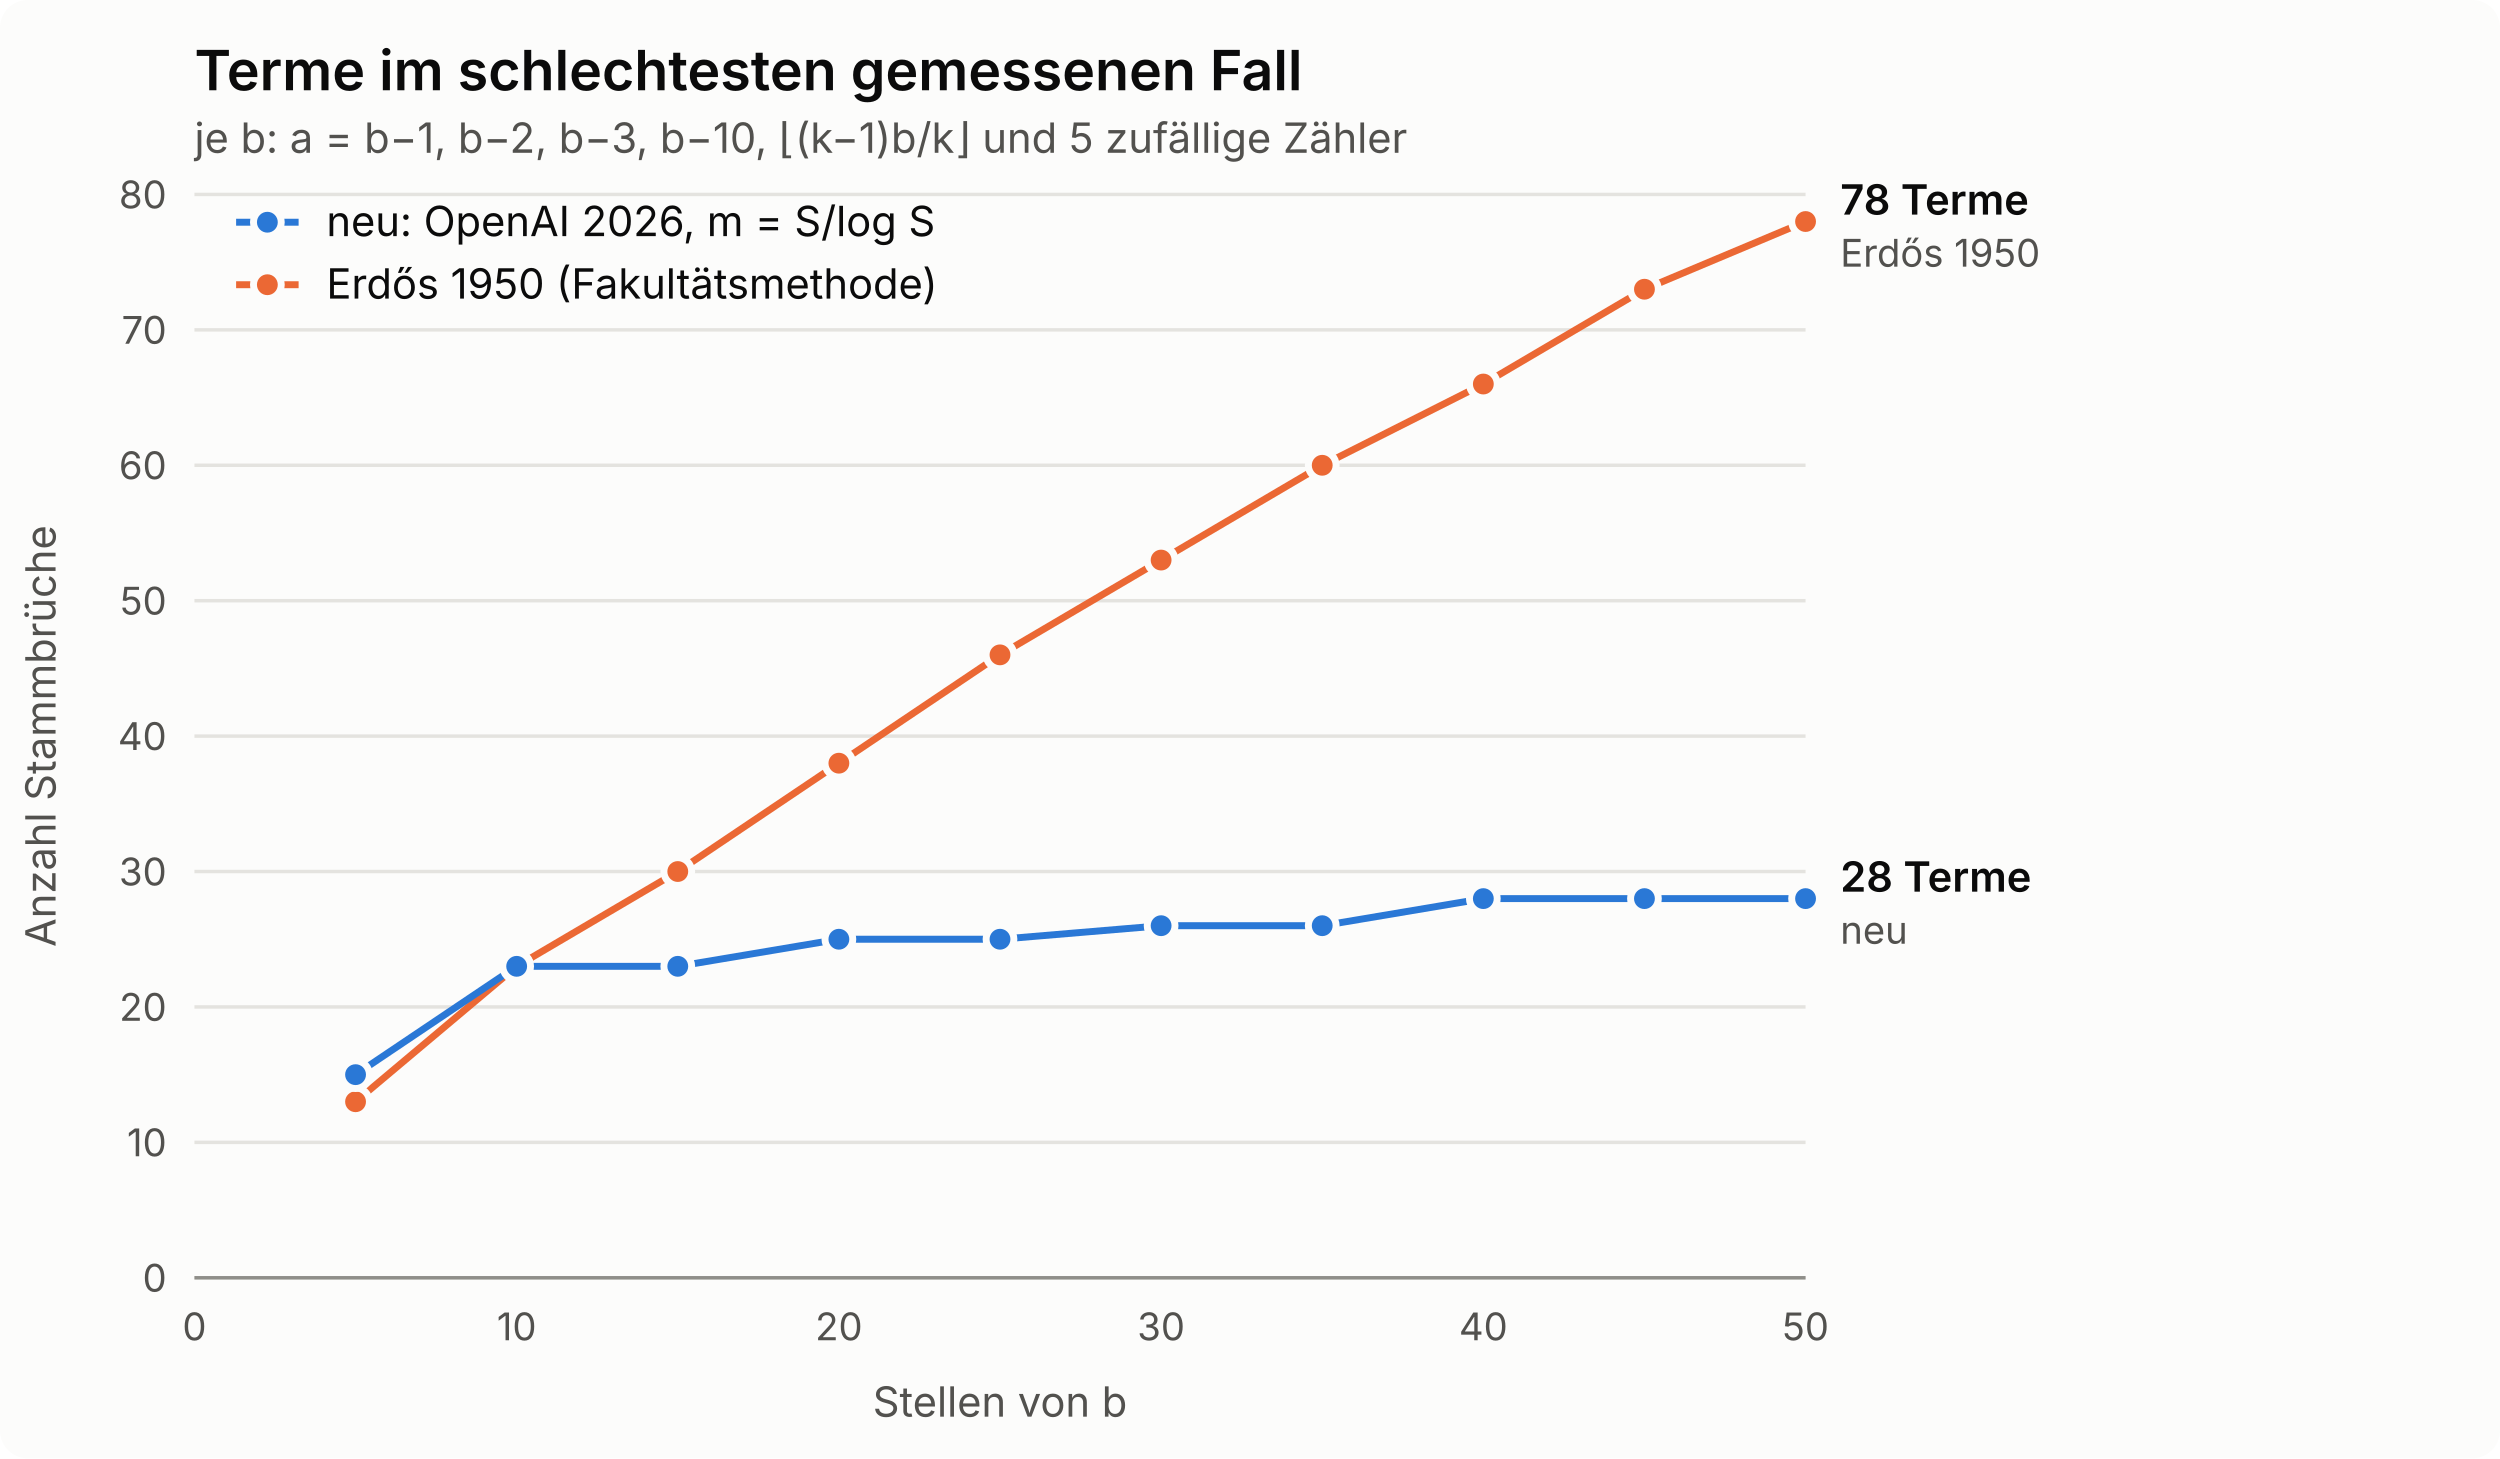
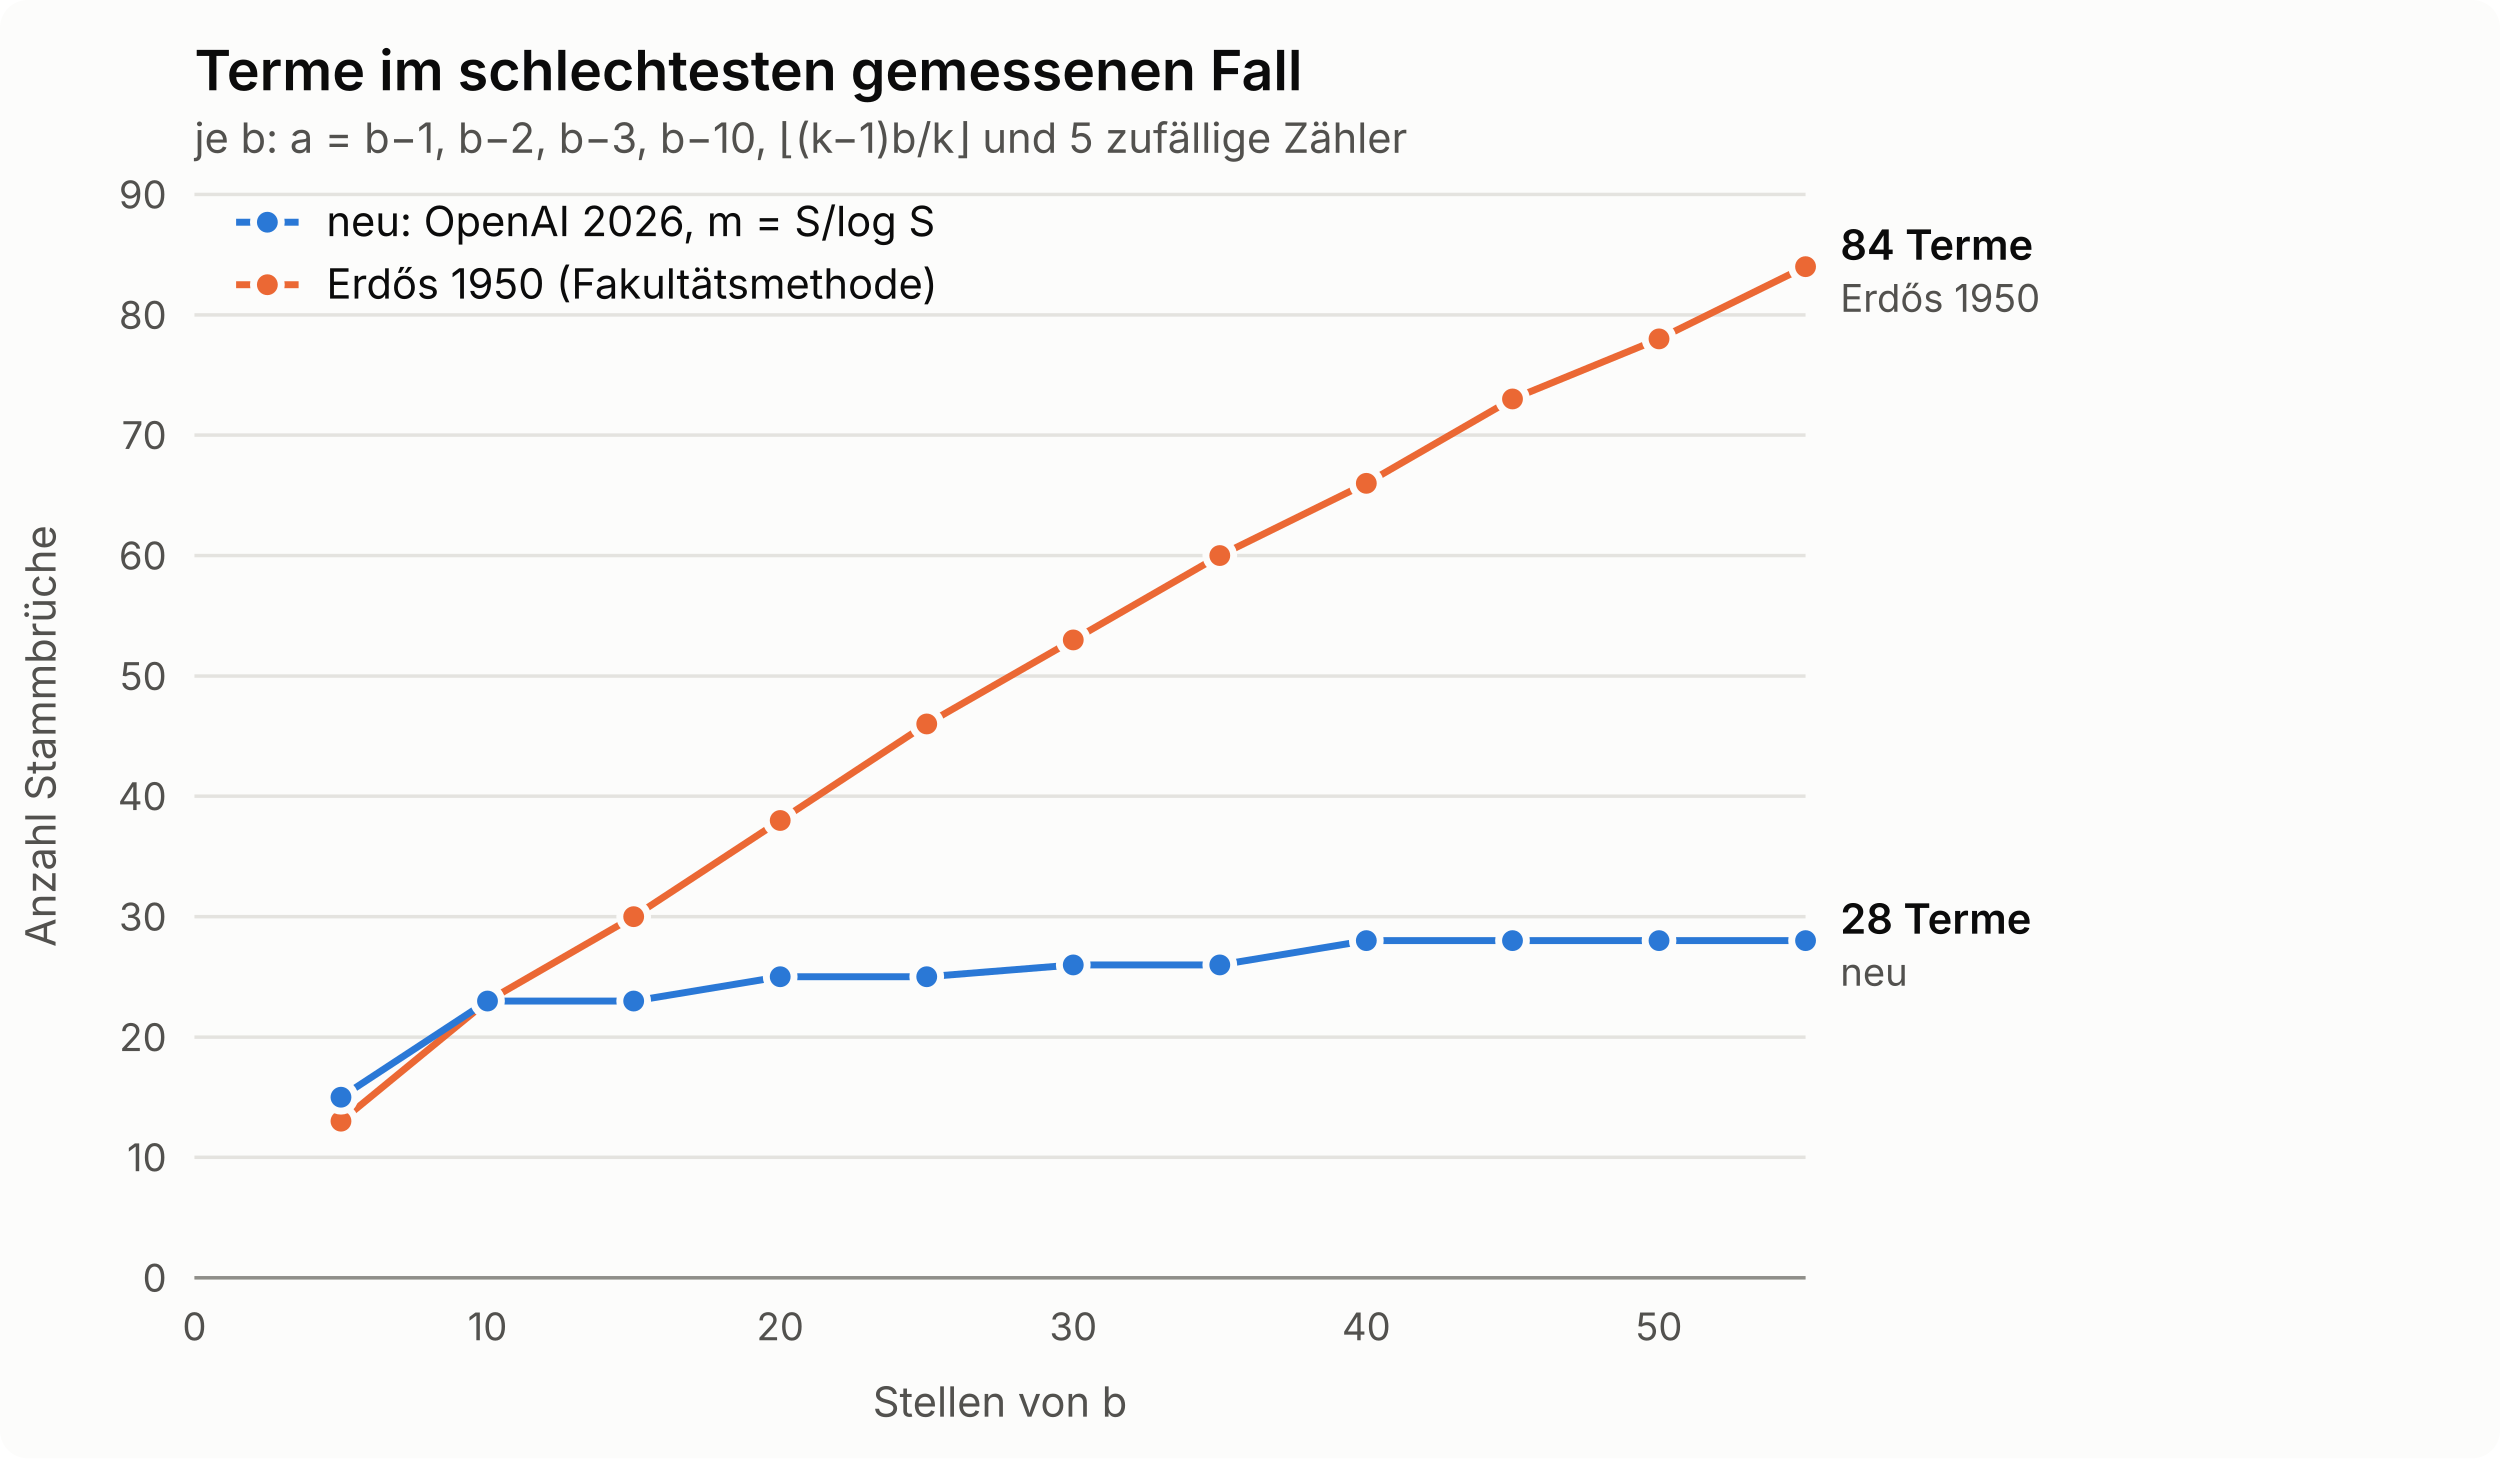
<svg xmlns="http://www.w3.org/2000/svg" viewBox="0 0 720 420" width="720" height="420" role="img" aria-labelledby="titel beschr" font-family="system-ui, -apple-system, Segoe UI, sans-serif">
  <style>
  .flaeche { fill: #fcfcfb; }
  .text1 { fill: #0b0b0b; } .text2 { fill: #52514e; }
  .gitter { stroke: #e4e3df; stroke-width: 1; }
  .achse { stroke: #8f8e89; stroke-width: 1; }
  .l1 { stroke: #2a78d6; fill: none; } .l2 { stroke: #eb6834; fill: none; }
  .p1 { fill: #2a78d6; stroke: #fcfcfb; } .p2 { fill: #eb6834; stroke: #fcfcfb; }
  @media (prefers-color-scheme: dark) {
    .flaeche { fill: #1a1a19; }
    .text1 { fill: #f0efec; } .text2 { fill: #c3c2b7; }
    .gitter { stroke: #2e2e2c; } .achse { stroke: #6b6a66; }
    .l1 { stroke: #3987e5; } .l2 { stroke: #d95926; }
    .p1 { fill: #3987e5; stroke: #1a1a19; } .p2 { fill: #d95926; stroke: #1a1a19; }
  }
</style>
  <rect class="flaeche" width="720" height="420" rx="8" />
  <text class="text1" x="56" y="26" font-size="16" font-weight="600">Terme im schlechtesten gemessenen Fall</text>
  <text class="text2" x="56" y="44" font-size="12">je b: a = b−1, b−2, b−3, b−10, ⌊(k−1)b/k⌋ und 5 zufällige Zähler</text>
  <line class="gitter" x1="56" x2="520" y1="368.0" y2="368.0" />
  <text class="text2" x="48" y="372.0" font-size="11" text-anchor="end">0</text>
-   <line class="gitter" x1="56" x2="520" y1="329.0" y2="329.0" />
-   <text class="text2" x="48" y="333.0" font-size="11" text-anchor="end">10</text>
-   <line class="gitter" x1="56" x2="520" y1="290.0" y2="290.0" />
-   <text class="text2" x="48" y="294.0" font-size="11" text-anchor="end">20</text>
-   <line class="gitter" x1="56" x2="520" y1="251.0" y2="251.0" />
-   <text class="text2" x="48" y="255.0" font-size="11" text-anchor="end">30</text>
-   <line class="gitter" x1="56" x2="520" y1="212.0" y2="212.0" />
-   <text class="text2" x="48" y="216.0" font-size="11" text-anchor="end">40</text>
-   <line class="gitter" x1="56" x2="520" y1="173.0" y2="173.0" />
-   <text class="text2" x="48" y="177.0" font-size="11" text-anchor="end">50</text>
-   <line class="gitter" x1="56" x2="520" y1="134.0" y2="134.0" />
-   <text class="text2" x="48" y="138.0" font-size="11" text-anchor="end">60</text>
-   <line class="gitter" x1="56" x2="520" y1="95.0" y2="95.0" />
-   <text class="text2" x="48" y="99.0" font-size="11" text-anchor="end">70</text>
+   <line class="gitter" x1="56" x2="520" y1="333.3" y2="333.3" />
+   <text class="text2" x="48" y="337.3" font-size="11" text-anchor="end">10</text>
+   <line class="gitter" x1="56" x2="520" y1="298.7" y2="298.7" />
+   <text class="text2" x="48" y="302.7" font-size="11" text-anchor="end">20</text>
+   <line class="gitter" x1="56" x2="520" y1="264.0" y2="264.0" />
+   <text class="text2" x="48" y="268.0" font-size="11" text-anchor="end">30</text>
+   <line class="gitter" x1="56" x2="520" y1="229.3" y2="229.3" />
+   <text class="text2" x="48" y="233.3" font-size="11" text-anchor="end">40</text>
+   <line class="gitter" x1="56" x2="520" y1="194.7" y2="194.7" />
+   <text class="text2" x="48" y="198.7" font-size="11" text-anchor="end">50</text>
+   <line class="gitter" x1="56" x2="520" y1="160.0" y2="160.0" />
+   <text class="text2" x="48" y="164.0" font-size="11" text-anchor="end">60</text>
+   <line class="gitter" x1="56" x2="520" y1="125.3" y2="125.3" />
+   <text class="text2" x="48" y="129.3" font-size="11" text-anchor="end">70</text>
+   <line class="gitter" x1="56" x2="520" y1="90.7" y2="90.7" />
+   <text class="text2" x="48" y="94.7" font-size="11" text-anchor="end">80</text>
  <line class="gitter" x1="56" x2="520" y1="56.0" y2="56.0" />
-   <text class="text2" x="48" y="60.0" font-size="11" text-anchor="end">80</text>
+   <text class="text2" x="48" y="60.0" font-size="11" text-anchor="end">90</text>
  <text class="text2" x="56.0" y="386" font-size="11" text-anchor="middle">0</text>
-   <text class="text2" x="148.8" y="386" font-size="11" text-anchor="middle">10</text>
-   <text class="text2" x="241.6" y="386" font-size="11" text-anchor="middle">20</text>
-   <text class="text2" x="334.4" y="386" font-size="11" text-anchor="middle">30</text>
-   <text class="text2" x="427.2" y="386" font-size="11" text-anchor="middle">40</text>
-   <text class="text2" x="520.0" y="386" font-size="11" text-anchor="middle">50</text>
+   <text class="text2" x="140.4" y="386" font-size="11" text-anchor="middle">10</text>
+   <text class="text2" x="224.7" y="386" font-size="11" text-anchor="middle">20</text>
+   <text class="text2" x="309.1" y="386" font-size="11" text-anchor="middle">30</text>
+   <text class="text2" x="393.5" y="386" font-size="11" text-anchor="middle">40</text>
+   <text class="text2" x="477.8" y="386" font-size="11" text-anchor="middle">50</text>
  <line class="achse" x1="56" x2="520" y1="368.0" y2="368.0" />
  <text class="text2" x="288.0" y="408" font-size="12" text-anchor="middle">Stellen von b</text>
  <text class="text2" x="16" y="212.0" font-size="12" text-anchor="middle" transform="rotate(-90 16 212.0)">Anzahl Stammbrüche</text>
-   <path class="l2" d="M102.4,317.3 L148.8,278.3 L195.2,251.0 L241.6,219.8 L288.0,188.6 L334.4,161.3 L380.8,134.0 L427.2,110.6 L473.6,83.3 L520.0,63.8" stroke-width="2" stroke-linejoin="round" stroke-linecap="round" />
-   <circle class="p2" cx="102.4" cy="317.3" r="4" stroke-width="2" />
-   <circle class="p2" cx="148.8" cy="278.3" r="4" stroke-width="2" />
-   <circle class="p2" cx="195.2" cy="251.0" r="4" stroke-width="2" />
-   <circle class="p2" cx="241.6" cy="219.8" r="4" stroke-width="2" />
-   <circle class="p2" cx="288.0" cy="188.6" r="4" stroke-width="2" />
-   <circle class="p2" cx="334.4" cy="161.3" r="4" stroke-width="2" />
-   <circle class="p2" cx="380.8" cy="134.0" r="4" stroke-width="2" />
-   <circle class="p2" cx="427.2" cy="110.6" r="4" stroke-width="2" />
-   <circle class="p2" cx="473.6" cy="83.3" r="4" stroke-width="2" />
-   <circle class="p2" cx="520.0" cy="63.8" r="4" stroke-width="2" />
-   <text class="text1" x="530.0" y="61.8" font-size="12" font-weight="600">78 Terme</text>
-   <text class="text2" x="530.0" y="76.8" font-size="11">Erdős 1950</text>
-   <path class="l1" d="M102.4,309.5 L148.8,278.3 L195.2,278.3 L241.6,270.5 L288.0,270.5 L334.4,266.6 L380.8,266.6 L427.2,258.8 L473.6,258.8 L520.0,258.8" stroke-width="2" stroke-linejoin="round" stroke-linecap="round" />
-   <circle class="p1" cx="102.4" cy="309.5" r="4" stroke-width="2" />
-   <circle class="p1" cx="148.8" cy="278.3" r="4" stroke-width="2" />
-   <circle class="p1" cx="195.2" cy="278.3" r="4" stroke-width="2" />
-   <circle class="p1" cx="241.6" cy="270.5" r="4" stroke-width="2" />
-   <circle class="p1" cx="288.0" cy="270.5" r="4" stroke-width="2" />
-   <circle class="p1" cx="334.4" cy="266.6" r="4" stroke-width="2" />
-   <circle class="p1" cx="380.8" cy="266.6" r="4" stroke-width="2" />
-   <circle class="p1" cx="427.2" cy="258.8" r="4" stroke-width="2" />
-   <circle class="p1" cx="473.6" cy="258.8" r="4" stroke-width="2" />
-   <circle class="p1" cx="520.0" cy="258.8" r="4" stroke-width="2" />
-   <text class="text1" x="530.0" y="256.8" font-size="12" font-weight="600">28 Terme</text>
-   <text class="text2" x="530.0" y="271.8" font-size="11">neu</text>
+   <path class="l2" d="M98.2,322.9 L140.4,288.3 L182.5,264.0 L224.7,236.3 L266.9,208.5 L309.1,184.3 L351.3,160.0 L393.5,139.2 L435.6,114.9 L477.8,97.6 L520.0,76.8" stroke-width="2" stroke-linejoin="round" stroke-linecap="round" />
+   <circle class="p2" cx="98.2" cy="322.9" r="4" stroke-width="2" />
+   <circle class="p2" cx="140.4" cy="288.3" r="4" stroke-width="2" />
+   <circle class="p2" cx="182.5" cy="264.0" r="4" stroke-width="2" />
+   <circle class="p2" cx="224.7" cy="236.3" r="4" stroke-width="2" />
+   <circle class="p2" cx="266.9" cy="208.5" r="4" stroke-width="2" />
+   <circle class="p2" cx="309.1" cy="184.3" r="4" stroke-width="2" />
+   <circle class="p2" cx="351.3" cy="160.0" r="4" stroke-width="2" />
+   <circle class="p2" cx="393.5" cy="139.2" r="4" stroke-width="2" />
+   <circle class="p2" cx="435.6" cy="114.9" r="4" stroke-width="2" />
+   <circle class="p2" cx="477.8" cy="97.6" r="4" stroke-width="2" />
+   <circle class="p2" cx="520.0" cy="76.8" r="4" stroke-width="2" />
+   <text class="text1" x="530.0" y="74.8" font-size="12" font-weight="600">84 Terme</text>
+   <text class="text2" x="530.0" y="89.8" font-size="11">Erdős 1950</text>
+   <path class="l1" d="M98.2,316.0 L140.4,288.3 L182.5,288.3 L224.7,281.3 L266.9,281.3 L309.1,277.9 L351.3,277.9 L393.5,270.9 L435.6,270.9 L477.8,270.9 L520.0,270.9" stroke-width="2" stroke-linejoin="round" stroke-linecap="round" />
+   <circle class="p1" cx="98.2" cy="316.0" r="4" stroke-width="2" />
+   <circle class="p1" cx="140.4" cy="288.3" r="4" stroke-width="2" />
+   <circle class="p1" cx="182.5" cy="288.3" r="4" stroke-width="2" />
+   <circle class="p1" cx="224.7" cy="281.3" r="4" stroke-width="2" />
+   <circle class="p1" cx="266.9" cy="281.3" r="4" stroke-width="2" />
+   <circle class="p1" cx="309.1" cy="277.9" r="4" stroke-width="2" />
+   <circle class="p1" cx="351.3" cy="277.9" r="4" stroke-width="2" />
+   <circle class="p1" cx="393.5" cy="270.9" r="4" stroke-width="2" />
+   <circle class="p1" cx="435.6" cy="270.9" r="4" stroke-width="2" />
+   <circle class="p1" cx="477.8" cy="270.9" r="4" stroke-width="2" />
+   <circle class="p1" cx="520.0" cy="270.9" r="4" stroke-width="2" />
+   <text class="text1" x="530.0" y="268.9" font-size="12" font-weight="600">28 Terme</text>
+   <text class="text2" x="530.0" y="283.9" font-size="11">neu</text>
  <line class="l1" x1="68" x2="86" y1="64" y2="64" stroke-width="2" />
  <circle class="p1" cx="77" cy="64" r="4" stroke-width="2" />
  <text class="text1" x="94" y="68" font-size="12">neu: OpenAI 2026, m = S/log S</text>
  <line class="l2" x1="68" x2="86" y1="82" y2="82" stroke-width="2" />
  <circle class="p2" cx="77" cy="82" r="4" stroke-width="2" />
  <text class="text1" x="94" y="86" font-size="12">Erdős 1950 (Fakultätsmethode)</text>
</svg>
